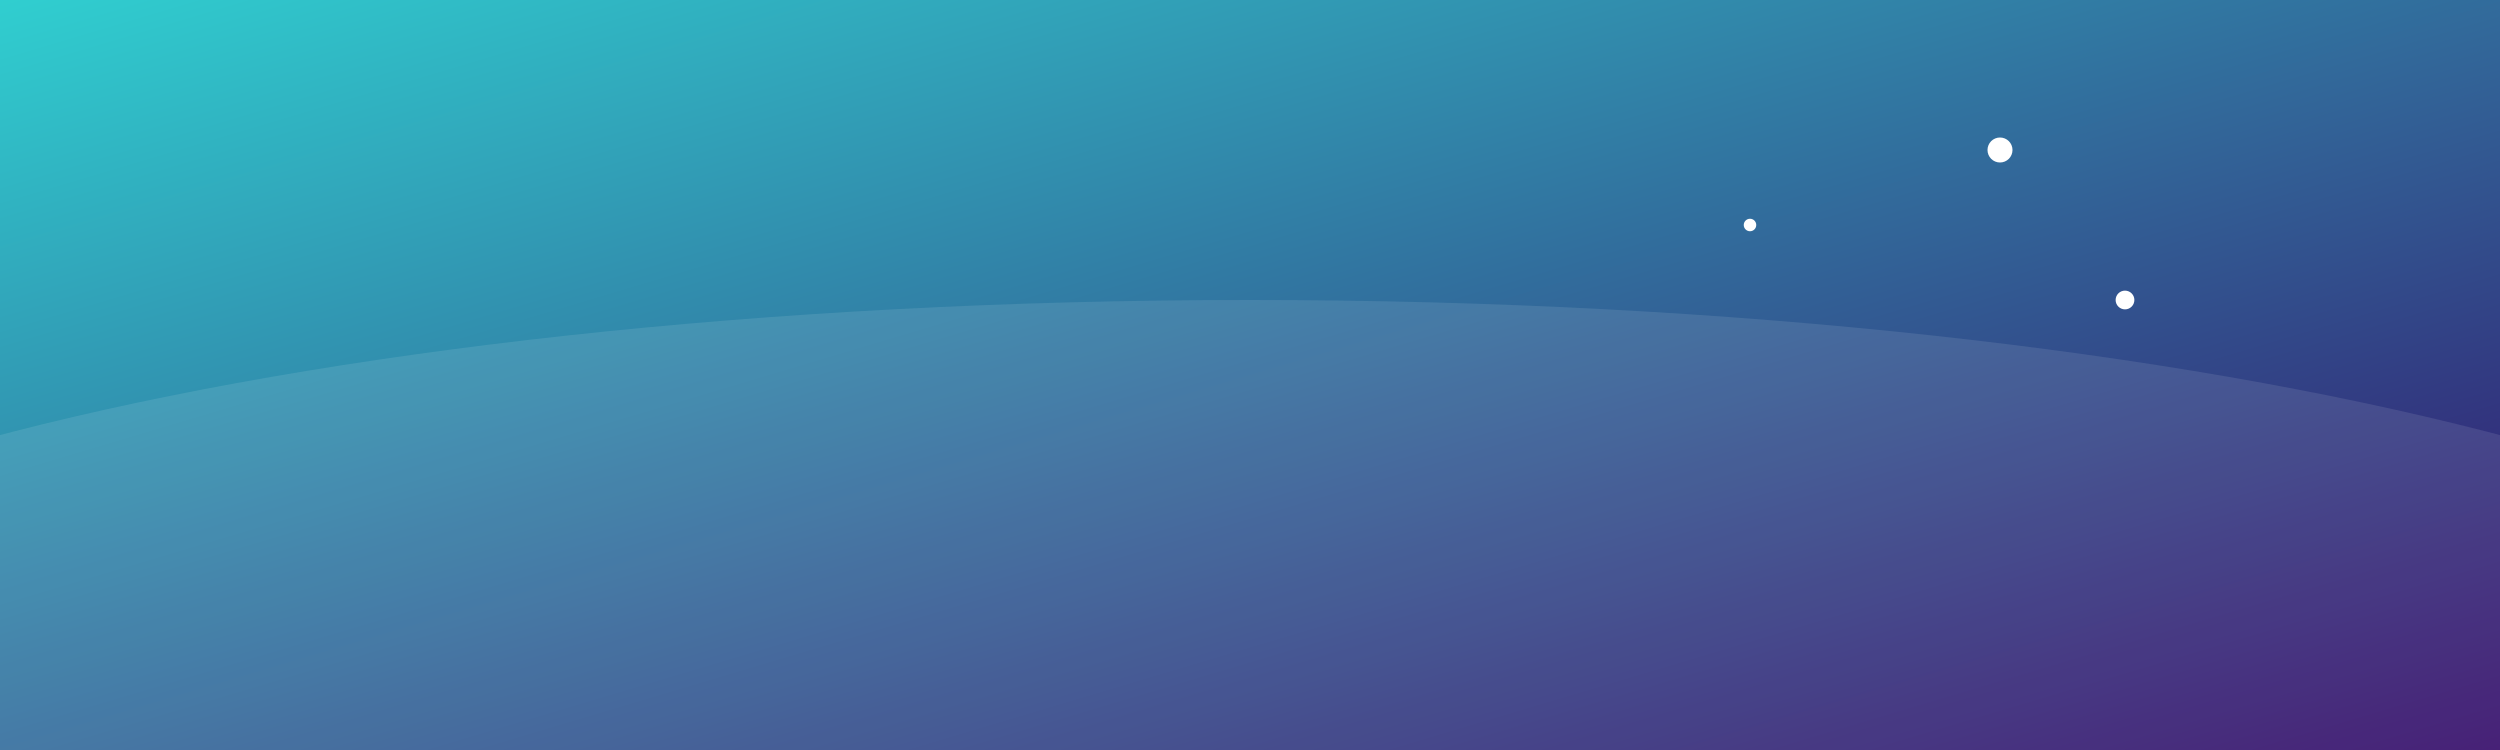
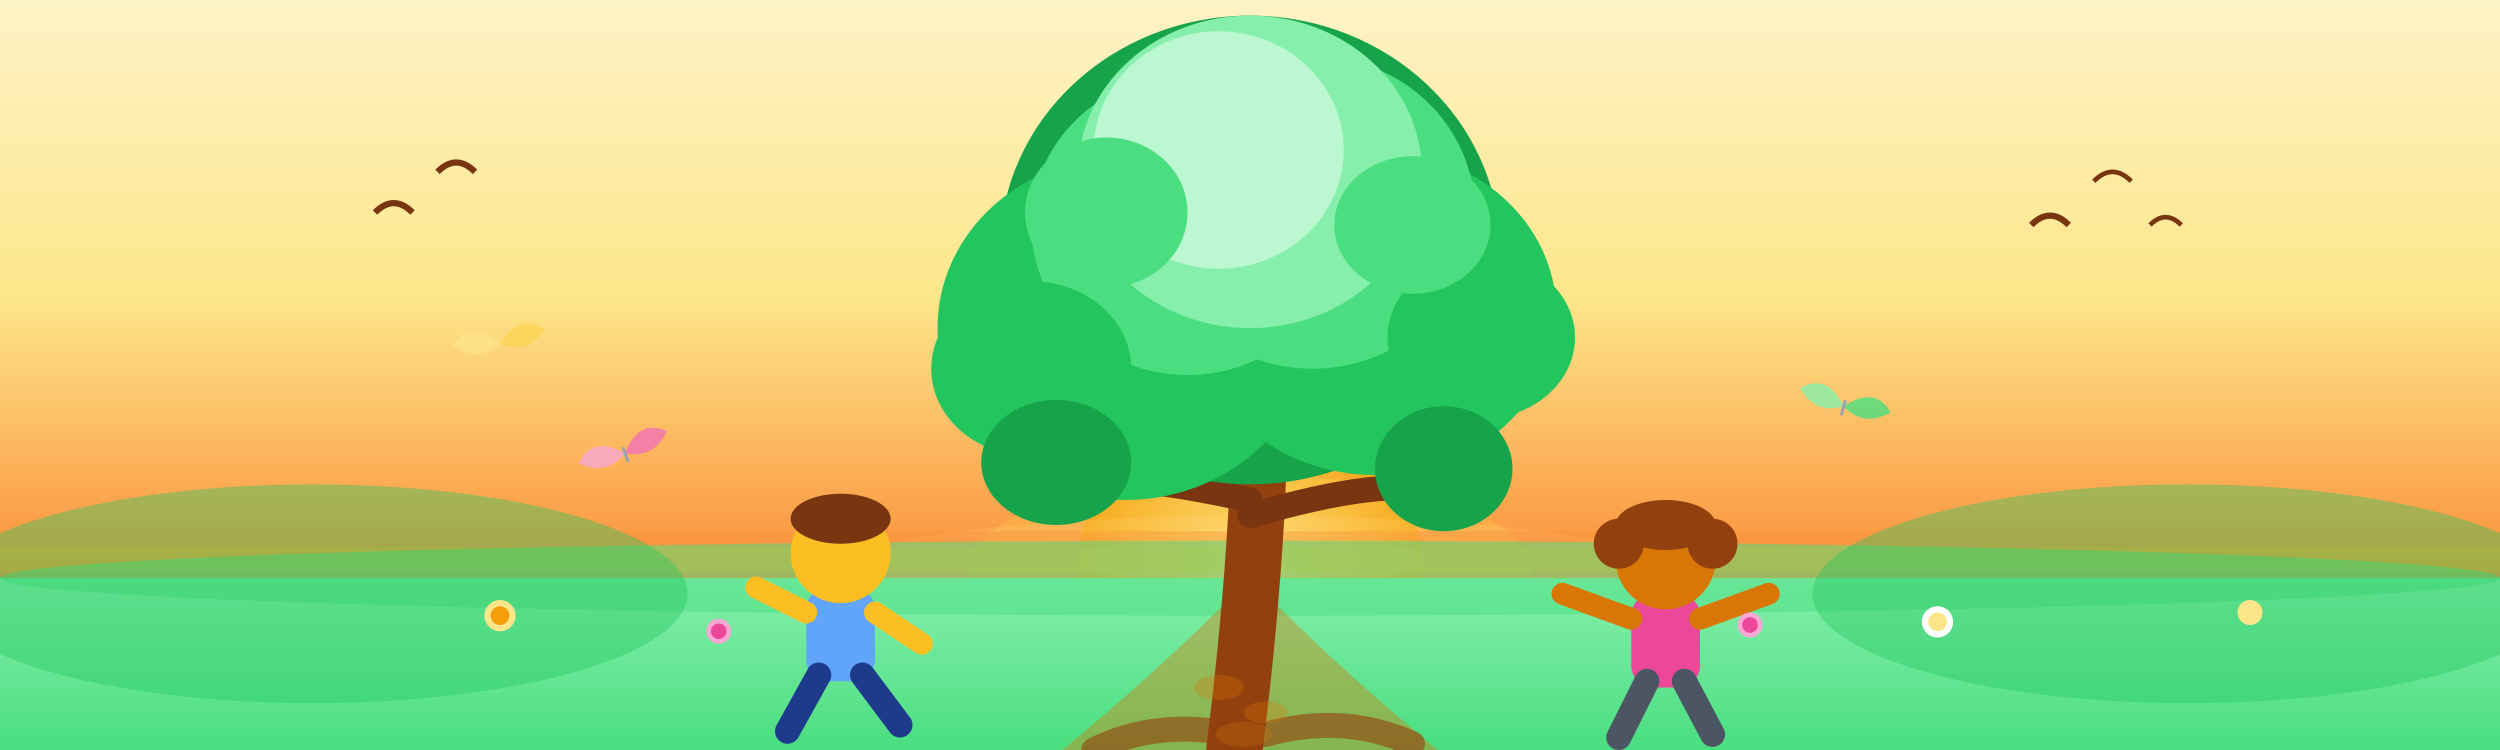
<svg xmlns="http://www.w3.org/2000/svg" width="800" height="240" viewBox="0 0 800 240" preserveAspectRatio="xMidYMid slice">
  <defs>
-     <linearGradient id="grad-legacy" x1="0%" y1="0%" x2="100%" y2="100%">
-       <stop offset="0%" style="stop-color:#30cfd0;stop-opacity:1" />
-       <stop offset="100%" style="stop-color:#330867;stop-opacity:1" />
+     <linearGradient id="sky" x1="0%" y1="0%" x2="0%" y2="100%">
+       <stop offset="0%" stop-color="#FEF3C7" />
+       <stop offset="40%" stop-color="#FDE68A" />
+       <stop offset="75%" stop-color="#FB923C" />
+       <stop offset="100%" stop-color="#EA580C" />
    </linearGradient>
+     <linearGradient id="ground" x1="0%" y1="0%" x2="0%" y2="100%">
+       <stop offset="0%" stop-color="#86EFAC" />
+       <stop offset="100%" stop-color="#4ADE80" />
+     </linearGradient>
+     <radialGradient id="sun" cx="50%" cy="50%" r="50%">
+       <stop offset="0%" stop-color="#FDE68A" />
+       <stop offset="100%" stop-color="#F59E0B" />
+     </radialGradient>
  </defs>
-   <rect width="100%" height="100%" fill="url(#grad-legacy)" />
-   <ellipse cx="50%" cy="100%" rx="70%" ry="60%" fill="rgba(255,255,255,0.1)" />
-   <circle cx="80%" cy="20%" r="4" fill="#fff" />
-   <circle cx="70%" cy="30%" r="2" fill="#fff" />
-   <circle cx="85%" cy="40%" r="3" fill="#fff" />
+   <rect width="800" height="240" fill="url(#sky)" />
+   <ellipse cx="400" cy="182" rx="55" ry="55" fill="url(#sun)" opacity="0.9" />
+   <ellipse cx="400" cy="182" rx="90" ry="30" fill="#FCD34D" opacity="0.25" />
+   <ellipse cx="400" cy="185" rx="140" ry="20" fill="#FDE68A" opacity="0.15" />
+   <rect x="0" y="170" width="800" height="15" fill="#FB923C" opacity="0.4" />
+   <rect x="0" y="175" width="800" height="8" fill="#FBBF24" opacity="0.3" />
+   <rect x="0" y="185" width="800" height="55" fill="url(#ground)" />
+   <ellipse cx="400" cy="185" rx="400" ry="12" fill="#4ADE80" opacity="0.5" />
+   <path d="M 340 240 Q 370 215 390 195 Q 398 188 400 184 Q 402 188 410 195 Q 430 215 460 240 Z" fill="#D97706" opacity="0.4" />
+   <path d="M 395 240 Q 400 200 402 165 Q 404 130 400 95" stroke="#92400E" stroke-width="18" fill="none" stroke-linecap="round" />
+   <path d="M 400 140 Q 360 120 330 125" stroke="#78350F" stroke-width="10" fill="none" stroke-linecap="round" />
+   <path d="M 400 120 Q 440 100 475 108" stroke="#78350F" stroke-width="10" fill="none" stroke-linecap="round" />
+   <path d="M 400 100 Q 370 80 355 72" stroke="#92400E" stroke-width="8" fill="none" stroke-linecap="round" />
+   <path d="M 400 105 Q 430 82 450 78" stroke="#92400E" stroke-width="8" fill="none" stroke-linecap="round" />
+   <path d="M 400 160 Q 355 150 340 155" stroke="#78350F" stroke-width="8" fill="none" stroke-linecap="round" />
+   <path d="M 400 165 Q 445 152 460 158" stroke="#78350F" stroke-width="8" fill="none" stroke-linecap="round" />
+   <ellipse cx="400" cy="80" rx="80" ry="75" fill="#16A34A" />
+   <ellipse cx="360" cy="105" rx="60" ry="55" fill="#22C55E" />
+   <ellipse cx="440" cy="100" rx="58" ry="52" fill="#22C55E" />
+   <ellipse cx="380" cy="72" rx="50" ry="48" fill="#4ADE80" />
+   <ellipse cx="420" cy="68" rx="52" ry="50" fill="#4ADE80" />
+   <ellipse cx="400" cy="55" rx="55" ry="50" fill="#86EFAC" />
+   <ellipse cx="390" cy="48" rx="40" ry="38" fill="#BBF7D0" />
+   <ellipse cx="330" cy="118" rx="32" ry="28" fill="#22C55E" />
+   <ellipse cx="474" cy="108" rx="30" ry="26" fill="#22C55E" />
+   <ellipse cx="354" cy="68" rx="26" ry="24" fill="#4ADE80" />
+   <ellipse cx="452" cy="72" rx="25" ry="22" fill="#4ADE80" />
+   <ellipse cx="338" cy="148" rx="24" ry="20" fill="#16A34A" />
+   <ellipse cx="462" cy="150" rx="22" ry="20" fill="#16A34A" />
+   <path d="M 395 235 Q 370 230 350 240" stroke="#92400E" stroke-width="8" fill="none" stroke-linecap="round" opacity="0.6" />
+   <path d="M 405 235 Q 430 228 452 238" stroke="#92400E" stroke-width="8" fill="none" stroke-linecap="round" opacity="0.6" />
+   <rect x="258" y="188" width="22" height="30" rx="7" fill="#60A5FA" />
+   <circle cx="269" cy="177" r="16" fill="#FBBF24" />
+   <ellipse cx="269" cy="166" rx="16" ry="8" fill="#78350F" />
+   <line x1="258" y1="196" x2="242" y2="188" stroke="#FBBF24" stroke-width="7" stroke-linecap="round" />
+   <line x1="280" y1="196" x2="295" y2="206" stroke="#FBBF24" stroke-width="7" stroke-linecap="round" />
+   <line x1="262" y1="216" x2="252" y2="234" stroke="#1E3A8A" stroke-width="8" stroke-linecap="round" />
+   <line x1="276" y1="216" x2="288" y2="232" stroke="#1E3A8A" stroke-width="8" stroke-linecap="round" />
+   <rect x="522" y="190" width="22" height="30" rx="7" fill="#EC4899" />
+   <circle cx="533" cy="179" r="16" fill="#D97706" />
+   <circle cx="518" cy="174" r="8" fill="#92400E" />
+   <circle cx="548" cy="174" r="8" fill="#92400E" />
+   <ellipse cx="533" cy="168" rx="16" ry="8" fill="#92400E" />
+   <line x1="522" y1="198" x2="500" y2="190" stroke="#D97706" stroke-width="7" stroke-linecap="round" />
+   <line x1="544" y1="198" x2="566" y2="190" stroke="#D97706" stroke-width="7" stroke-linecap="round" />
+   <line x1="527" y1="218" x2="518" y2="236" stroke="#4B5563" stroke-width="8" stroke-linecap="round" />
+   <line x1="539" y1="218" x2="548" y2="235" stroke="#4B5563" stroke-width="8" stroke-linecap="round" />
+   <g transform="rotate(-20 200 145)">
+     <path d="M 200 145 Q 192 136 185 143 Q 192 150 200 145" fill="#F9A8D4" opacity="0.8" />
+     <path d="M 200 145 Q 208 136 215 143 Q 208 150 200 145" fill="#F472B6" opacity="0.8" />
+     <line x1="200" y1="143" x2="200" y2="148" stroke="#9CA3AF" stroke-width="1" />
+   </g>
+   <g transform="rotate(15 590 130)">
+     <path d="M 590 130 Q 582 121 575 128 Q 582 135 590 130" fill="#86EFAC" opacity="0.8" />
+     <path d="M 590 130 Q 598 121 605 128 Q 598 135 590 130" fill="#4ADE80" opacity="0.8" />
+     <line x1="590" y1="128" x2="590" y2="133" stroke="#9CA3AF" stroke-width="1" />
+   </g>
+   <g transform="rotate(-10 160 110)">
+     <path d="M 160 110 Q 152 101 145 108 Q 152 115 160 110" fill="#FDE68A" opacity="0.7" />
+     <path d="M 160 110 Q 168 101 175 108 Q 168 115 160 110" fill="#FCD34D" opacity="0.7" />
+   </g>
+   <ellipse cx="100" cy="190" rx="120" ry="35" fill="#22C55E" opacity="0.4" />
+   <ellipse cx="700" cy="190" rx="120" ry="35" fill="#22C55E" opacity="0.4" />
+   <path d="M 120 68 Q 126 62 132 68" stroke="#78350F" stroke-width="2" fill="none" />
+   <path d="M 140 55 Q 146 49 152 55" stroke="#78350F" stroke-width="2" fill="none" />
+   <path d="M 650 72 Q 656 66 662 72" stroke="#78350F" stroke-width="2" fill="none" />
+   <path d="M 670 58 Q 676 52 682 58" stroke="#78350F" stroke-width="1.5" fill="none" />
+   <path d="M 688 72 Q 693 67 698 72" stroke="#78350F" stroke-width="1.5" fill="none" />
+   <circle cx="160" cy="197" r="5" fill="#FDE68A" />
+   <circle cx="160" cy="197" r="3" fill="#F59E0B" />
+   <circle cx="620" cy="199" r="5" fill="white" />
+   <circle cx="620" cy="199" r="3" fill="#FDE68A" />
+   <circle cx="230" cy="202" r="4" fill="#F9A8D4" />
+   <circle cx="230" cy="202" r="2.5" fill="#EC4899" />
+   <circle cx="560" cy="200" r="4" fill="#F9A8D4" />
+   <circle cx="560" cy="200" r="2.5" fill="#EC4899" />
+   <circle cx="720" cy="196" r="4" fill="#FDE68A" />
+   <ellipse cx="390" cy="220" rx="8" ry="4" fill="#D97706" opacity="0.3" />
+   <ellipse cx="405" cy="228" rx="7" ry="3.5" fill="#D97706" opacity="0.3" />
+   <ellipse cx="398" cy="235" rx="9" ry="4" fill="#D97706" opacity="0.25" />
</svg>
